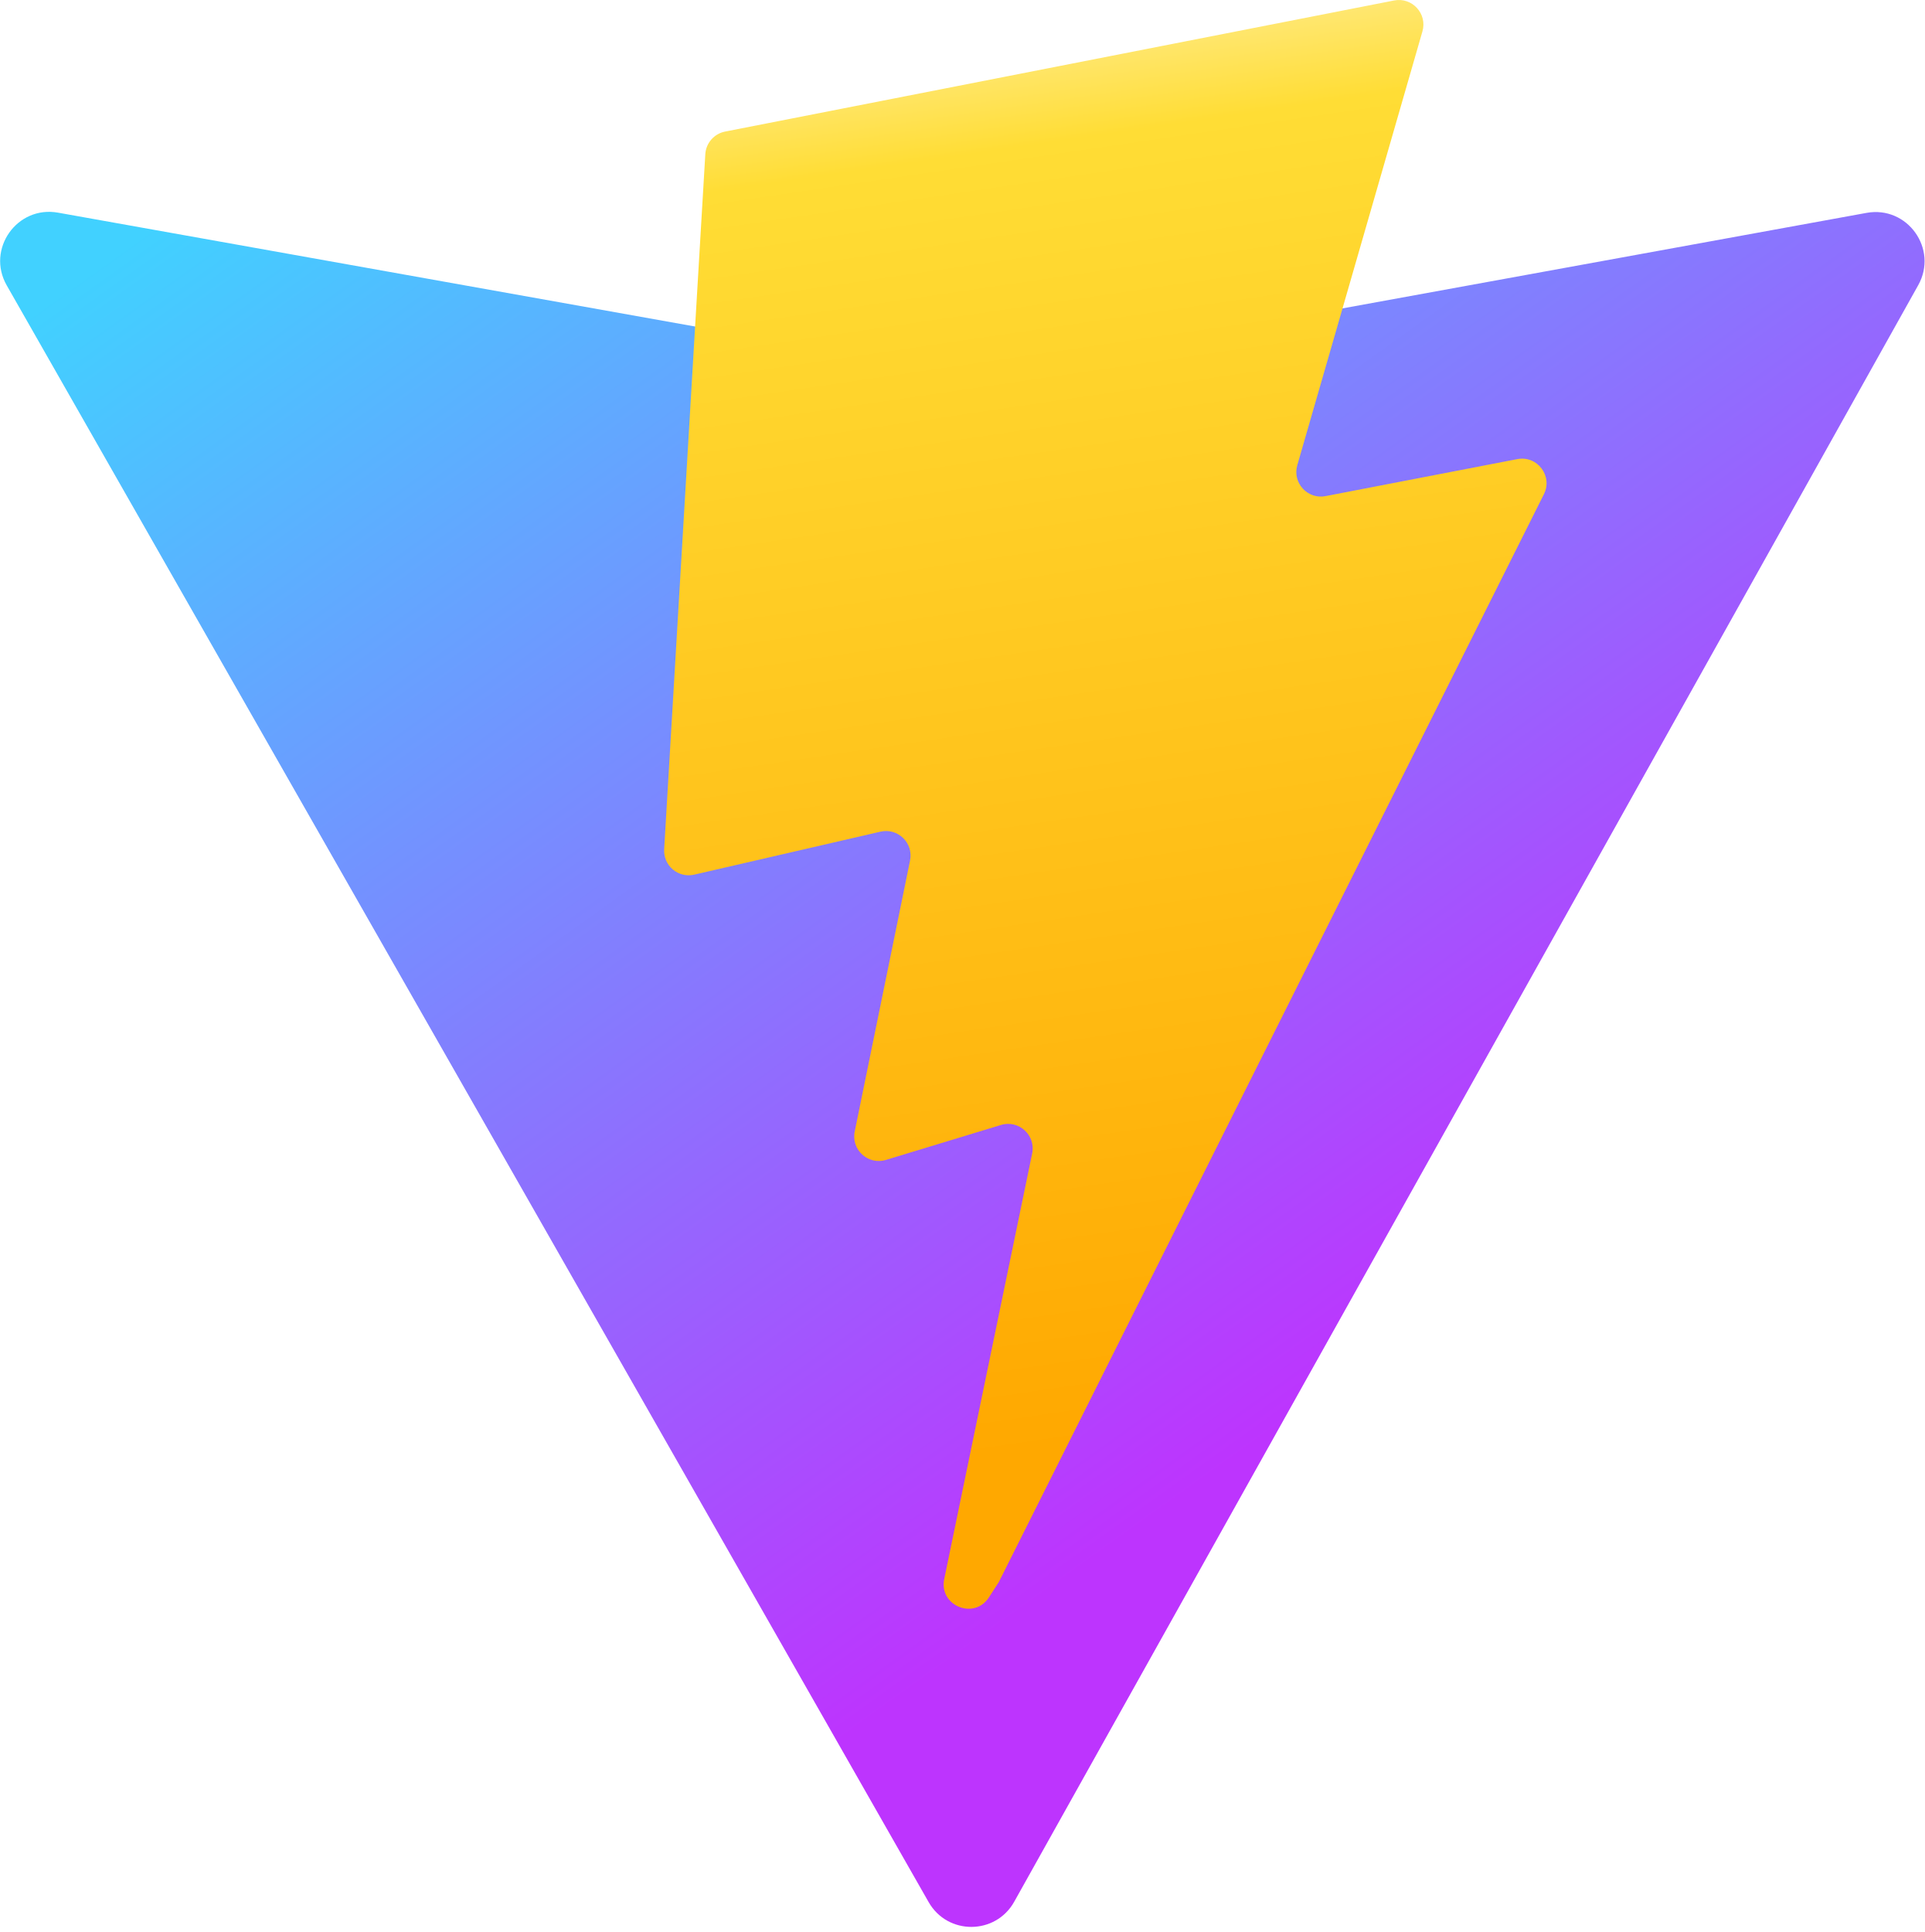
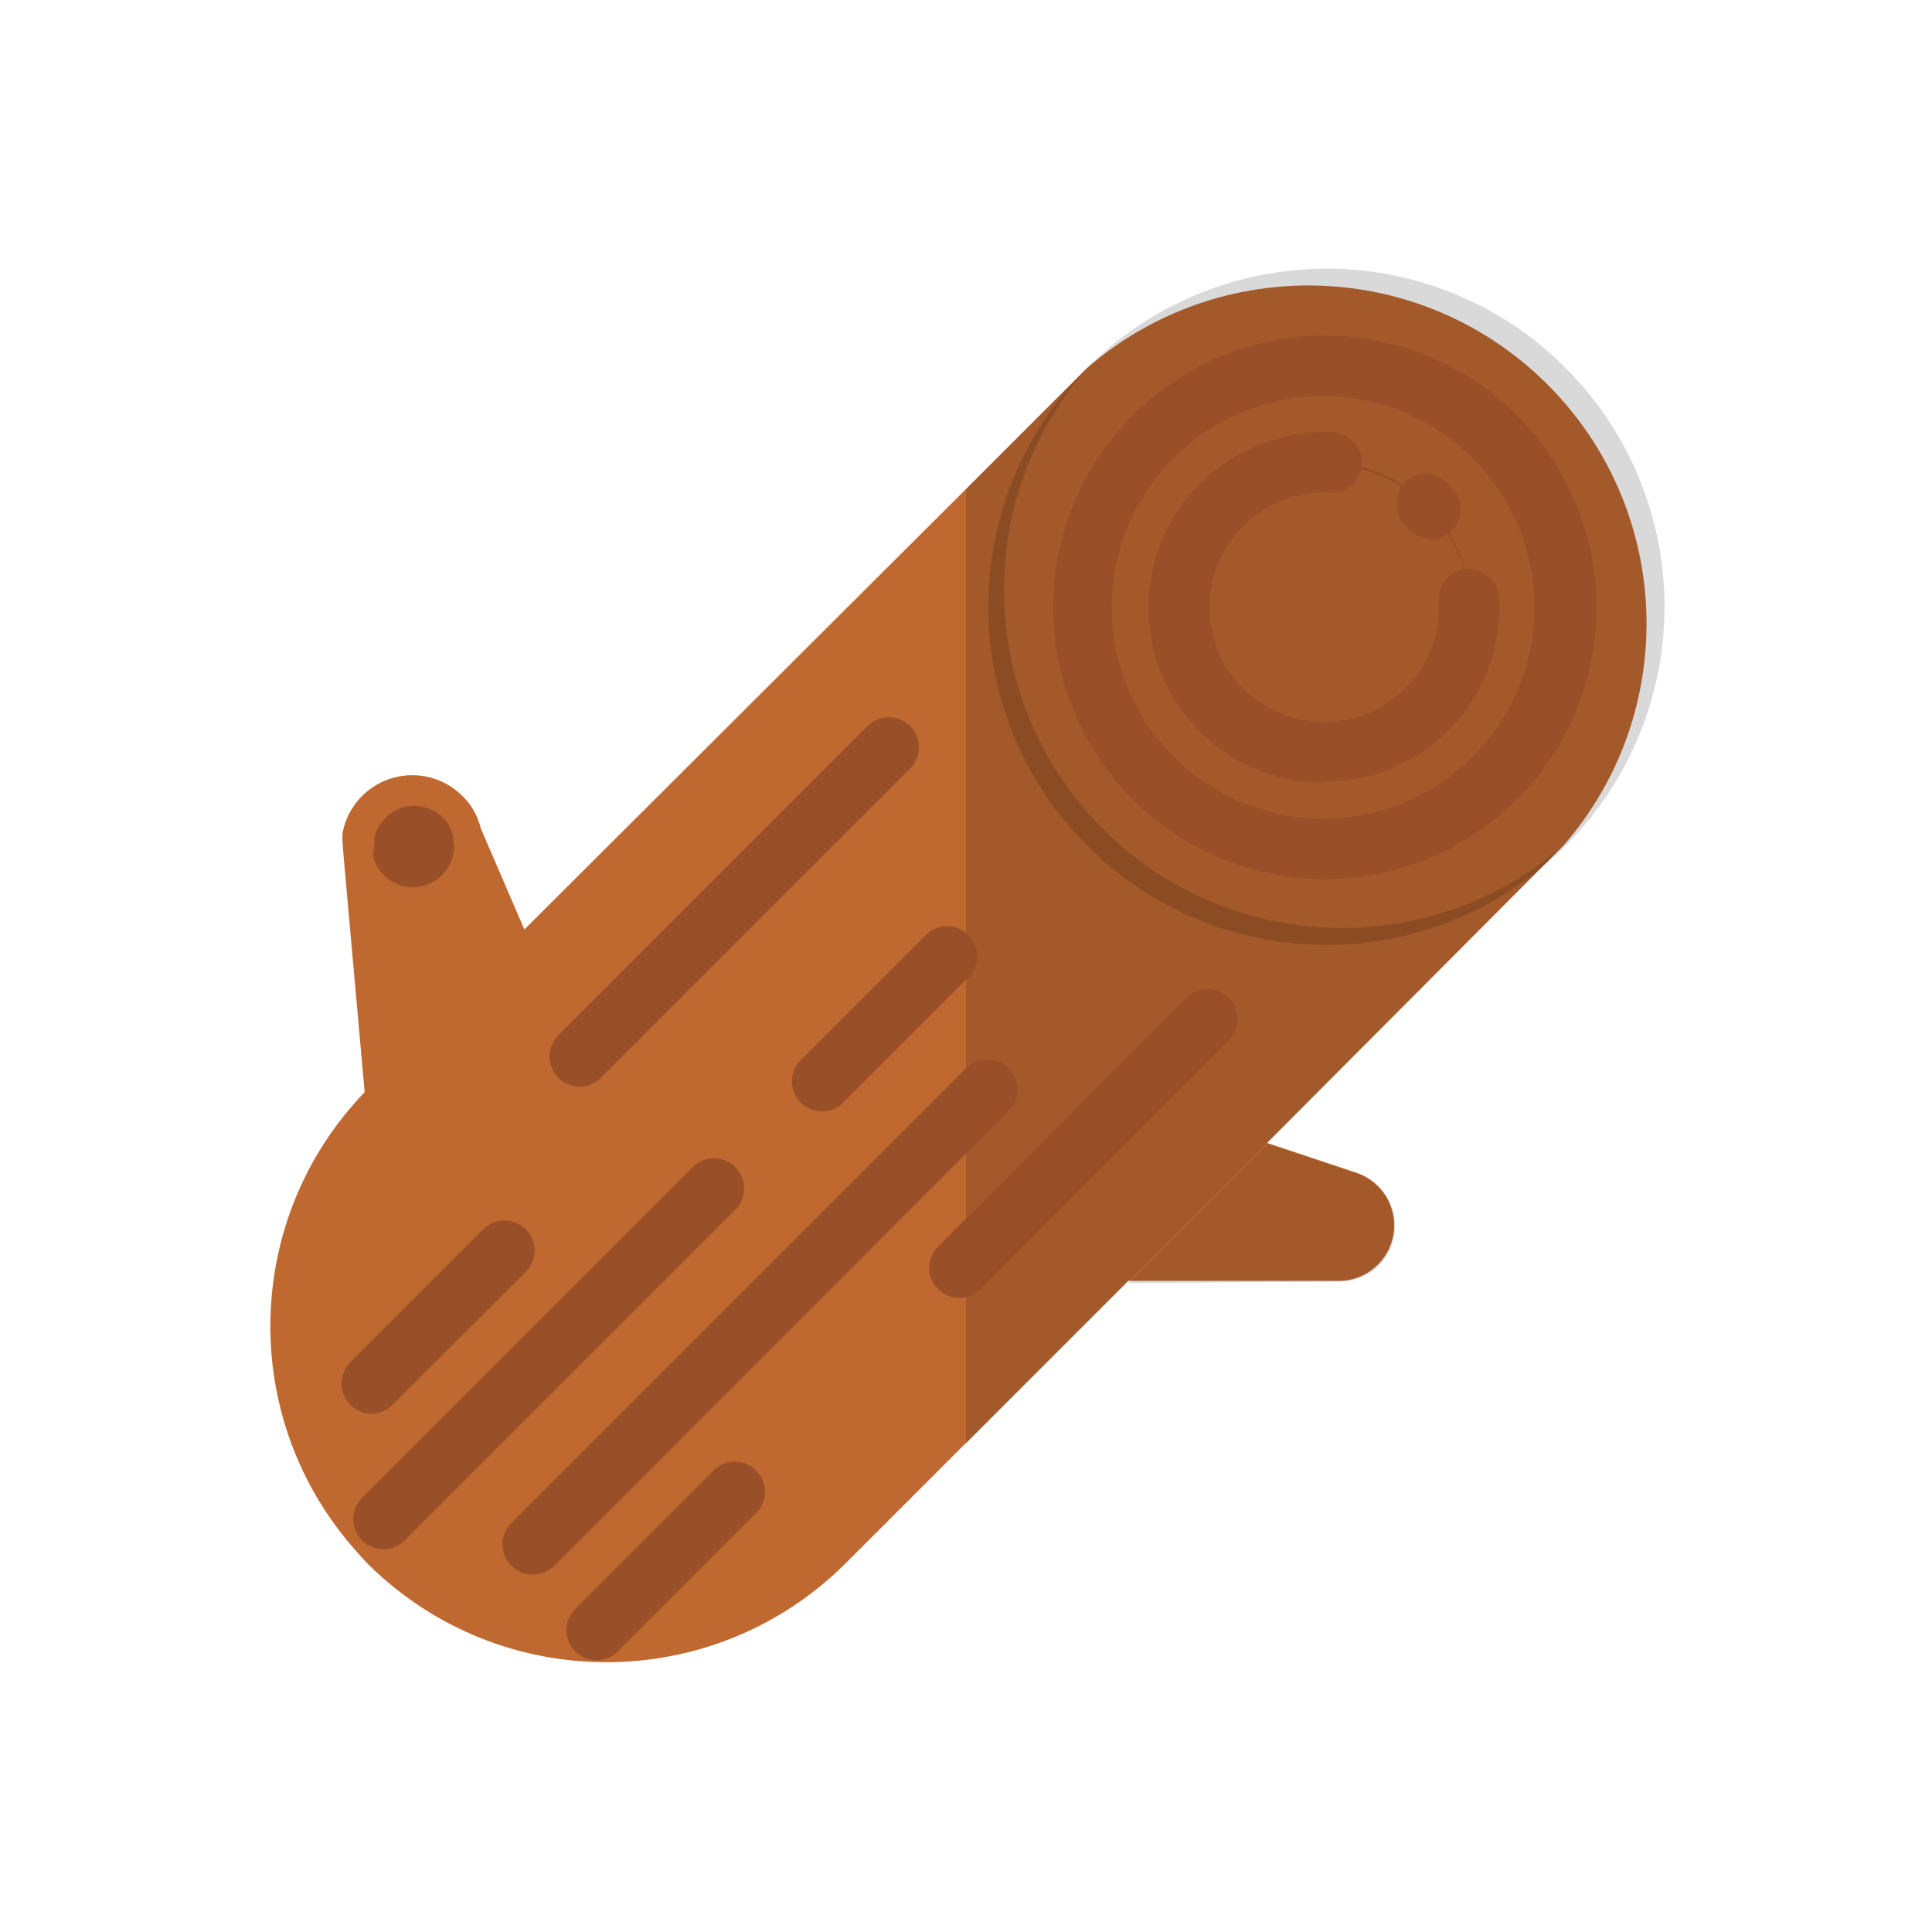
- <svg xmlns="http://www.w3.org/2000/svg" aria-hidden="true" role="img" class="iconify iconify--logos" width="31.88" height="32" preserveAspectRatio="xMidYMid meet" viewBox="0 0 256 257">
+ <svg xmlns="http://www.w3.org/2000/svg" data-name="Layer 1" id="Layer_1" viewBox="0 0 64 64">
  <defs>
-     <linearGradient id="IconifyId1813088fe1fbc01fb466" x1="-.828%" x2="57.636%" y1="7.652%" y2="78.411%">
-       <stop offset="0%" stop-color="#41D1FF" />
-       <stop offset="100%" stop-color="#BD34FE" />
-     </linearGradient>
-     <linearGradient id="IconifyId1813088fe1fbc01fb467" x1="43.376%" x2="50.316%" y1="2.242%" y2="89.03%">
-       <stop offset="0%" stop-color="#FFEA83" />
-       <stop offset="8.333%" stop-color="#FFDD35" />
-       <stop offset="100%" stop-color="#FFA800" />
-     </linearGradient>
+     <style>.cls-1{fill:#bf6830;}.cls-2{opacity:0.15;}.cls-3{fill:#995028;}</style>
  </defs>
-   <path fill="url(#IconifyId1813088fe1fbc01fb466)" d="M255.153 37.938L134.897 252.976c-2.483 4.44-8.862 4.466-11.382.048L.875 37.958c-2.746-4.814 1.371-10.646 6.827-9.67l120.385 21.517a6.537 6.537 0 0 0 2.322-.004l117.867-21.483c5.438-.991 9.574 4.796 6.877 9.62Z" />
-   <path fill="url(#IconifyId1813088fe1fbc01fb467)" d="M185.432.063L96.44 17.501a3.268 3.268 0 0 0-2.634 3.014l-5.474 92.456a3.268 3.268 0 0 0 3.997 3.378l24.777-5.718c2.318-.535 4.413 1.507 3.936 3.838l-7.361 36.047c-.495 2.426 1.782 4.5 4.151 3.78l15.304-4.649c2.372-.72 4.652 1.36 4.15 3.788l-11.698 56.621c-.732 3.542 3.979 5.473 5.943 2.437l1.313-2.028l72.516-144.72c1.215-2.423-.88-5.186-3.54-4.672l-25.505 4.922c-2.396.462-4.435-1.77-3.759-4.114l16.646-57.705c.677-2.35-1.37-4.583-3.769-4.113Z" />
+   <path class="cls-1" d="M36,12.2l-4,4L17.37,30.79l-1.44-3.34a0,0,0,0,0,0,0,2.31,2.31,0,0,0-.29-.69,0,0,0,0,1,0,0h0a2.23,2.23,0,0,0-.29-.36,2.35,2.35,0,0,0-4,1.18,2.15,2.15,0,0,0,0,.38l.05.61.68,7.61a11.18,11.18,0,0,0-.3,15.18c.15.17.29.34.45.49A11.22,11.22,0,0,0,28,51.8l4-4,5.37-5.37h7a1.84,1.84,0,0,0,.6-3.57l-3-1L51.8,28A11.2,11.2,0,0,0,36,12.2Z" />
+   <g class="cls-2">
+     <path d="M36,28A11.2,11.2,0,1,0,36,12.2,11.2,11.2,0,0,0,36,28Zm2.26-13.57a8,8,0,1,1,0,11.31A8,8,0,0,1,38.22,14.47Z" />
+   </g>
+   <g class="cls-2">
+     <path d="M38.22,25.78a8,8,0,1,0,0-11.31A8,8,0,0,0,38.22,25.78Zm2.26-9a4.8,4.8,0,1,1,0,6.79A4.8,4.8,0,0,1,40.48,16.73Z" />
+   </g>
+   <g class="cls-2">
+     <circle cx="43.88" cy="20.12" r="4.8" transform="translate(-1.38 36.92) rotate(-45)" />
+   </g>
+   <g class="cls-2">
+     <path d="M32.71,36.1l-.71.71v4.95l8.06-8.06L32,41.76v6.08l5.37-5.37h0L42,37.85h0L51.8,28A11.2,11.2,0,0,1,36,12.2l-4,4V36.81Z" />
+   </g>
+   <g class="cls-2">
+     <path d="M44.4,42.46a1.84,1.84,0,0,0,.6-3.57l-3-1-4.61,4.61Z" />
+   </g>
+   <g class="cls-2">
+     <polygon points="37.37 42.46 37.37 42.46 41.98 37.85 41.98 37.85 37.37 42.46" />
+   </g>
+   <path class="cls-3" d="M43.88,29.12a9,9,0,0,1-6.36-15.36h0a9,9,0,1,1,6.36,15.36Zm0-16a7,7,0,0,0-4.95,2h0a7,7,0,1,0,4.95-2Zm-5.66,1.34h0Z" />
+   <path class="cls-3" d="M47.38,17.85a1,1,0,0,1-.8-.4A1.08,1.08,0,0,1,46.52,16a.93.93,0,0,1,1.35-.06l.06.06a2.51,2.51,0,0,1,.26.28,1,1,0,0,1-.8,1.6Z" />
+   <path class="cls-3" d="M43.91,25.92h-.35A5.8,5.8,0,0,1,39.77,16a5.85,5.85,0,0,1,4.4-1.68,1,1,0,0,1-.11,2,3.8,3.8,0,1,0,3.6,3.59,1,1,0,1,1,2-.11,5.77,5.77,0,0,1-5.75,6.09Z" />
+   <path class="cls-3" d="M12.36,28.35A1.35,1.35,0,0,0,15,27.72v-.05a1.29,1.29,0,0,0-.16-.38l0,0a1.22,1.22,0,0,0-.16-.2,1.35,1.35,0,0,0-1.91,0,1.38,1.38,0,0,0-.37.68,1.1,1.1,0,0,0,0,.17Z" />
+   <path class="cls-3" d="M31.79,43a1,1,0,0,1-.71-1.71L39.35,33a1,1,0,0,1,1.41,1.41L32.5,42.68A1,1,0,0,1,31.79,43Z" />
+   <path class="cls-3" d="M17.65,52.16a1,1,0,0,1-.71-1.71L32,35.39a1,1,0,1,1,1.42,1.41L18.36,51.87A1,1,0,0,1,17.65,52.16Z" />
+   <path class="cls-3" d="M19.77,55a1,1,0,0,1-.71-1.71l4.63-4.63a1,1,0,0,1,1.41,1.41L20.47,54.7A1,1,0,0,1,19.77,55Z" />
+   <path class="cls-3" d="M27.24,36.82a1,1,0,0,1-.71-1.71l4.19-4.19a1,1,0,0,1,1.41,1.41l-4.19,4.19A1,1,0,0,1,27.24,36.82Z" />
+   <path class="cls-3" d="M12.74,51.32A1,1,0,0,1,12,49.61l11-11a1,1,0,0,1,1.41,1.41l-11,11A1,1,0,0,1,12.74,51.32Z" />
+   <path class="cls-3" d="M19.21,36a1,1,0,0,1-.71-1.71L28.79,24a1,1,0,0,1,1.41,1.41L19.92,35.69A1,1,0,0,1,19.21,36Z" />
+   <path class="cls-3" d="M12.32,46.83a1,1,0,0,1-.71-1.71l4.45-4.45a1,1,0,0,1,1.41,1.41L13,46.54A1,1,0,0,1,12.32,46.83Z" />
</svg>
